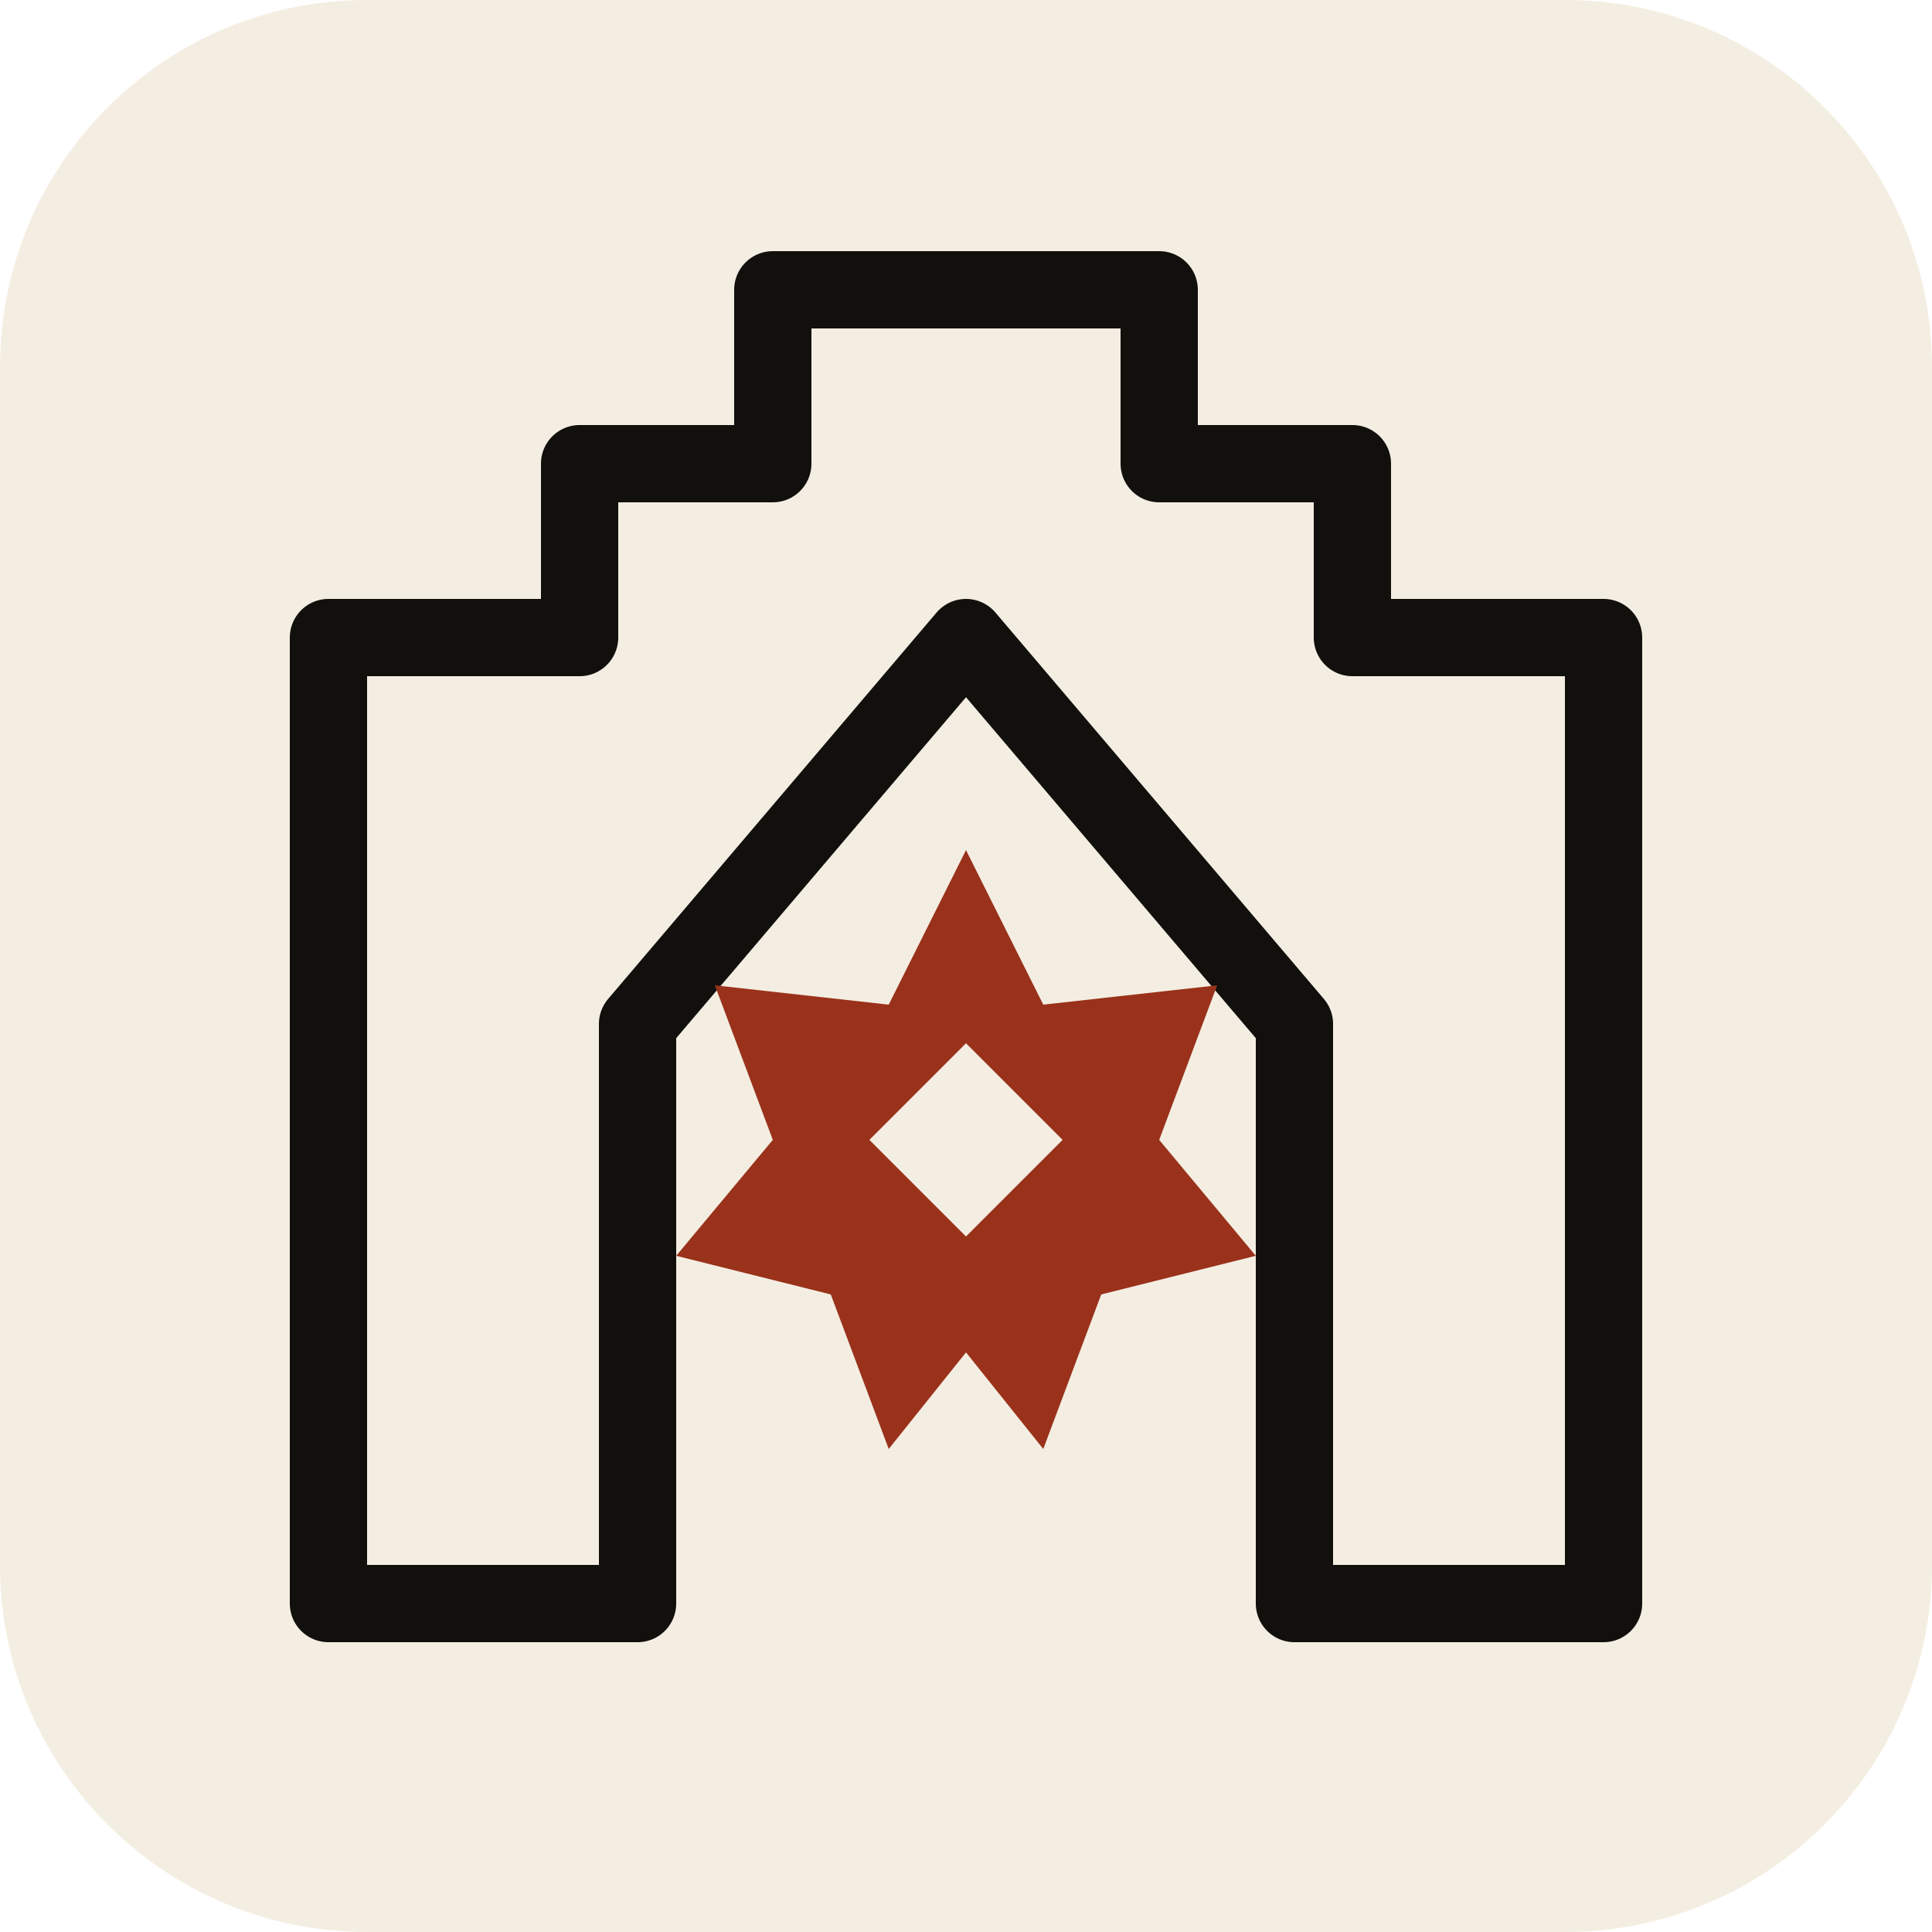
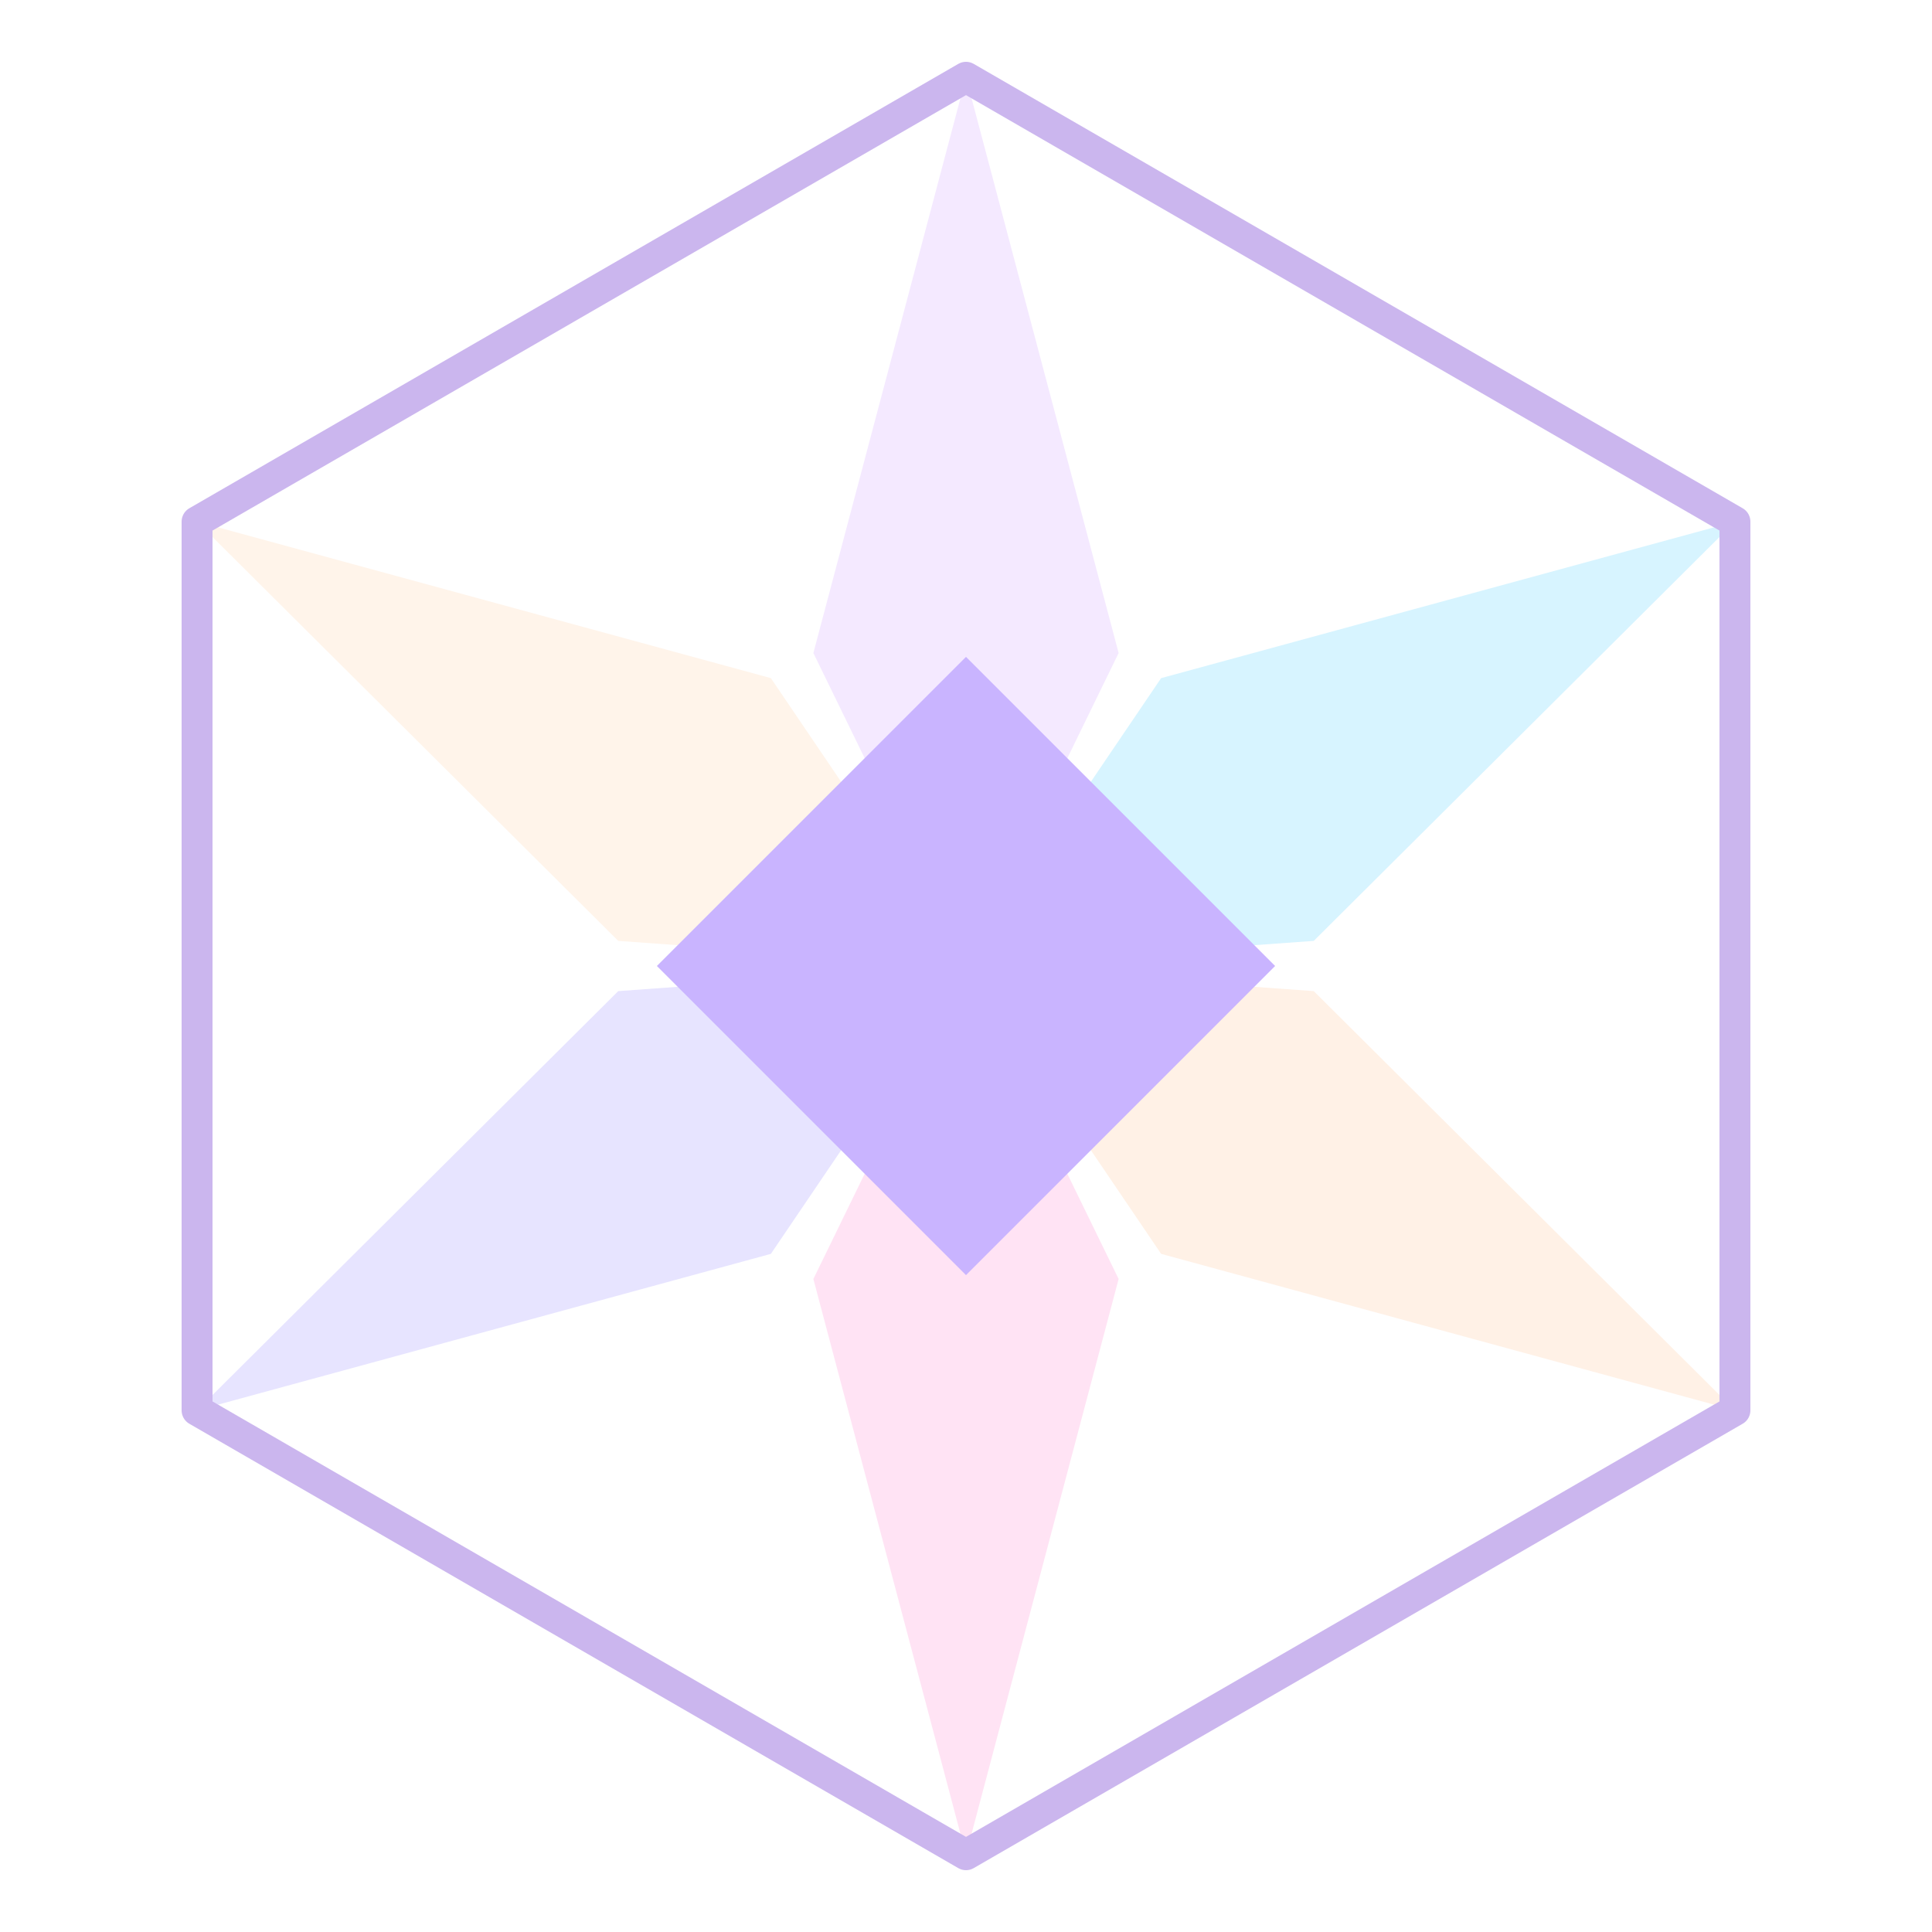
- <svg xmlns="http://www.w3.org/2000/svg" viewBox="0 0 100 100" role="img" aria-label="Al-Narjis AI">
-   <rect width="100" height="100" rx="19" fill="#f4eee2" />
-   <path d="M17 83V33H30V24H40V15H60V24H70V33H83V83H67V53L50 33 33 53V83Z" fill="none" stroke="#12100d" stroke-width="4" stroke-linejoin="round" />
-   <path d="M50 44 54 52 63 51 60 59 65 65 57 67 54 75 50 70 46 75 43 67 35 65 40 59 37 51 46 52Z M50 54 55 59 50 64 45 59Z" fill="#9a321b" fill-rule="evenodd" />
+ <svg xmlns="http://www.w3.org/2000/svg" viewBox="0 0 100 100" role="img" aria-label="شعار النرجس">
+   <path d="M50.0 4.0 L42.1 33.8 L50.0 50.0 L57.9 33.8 Z" fill="#f4e9ff" />
+   <path d="M89.8 27.0 L60.1 35.1 L50.0 50.0 L68.0 48.7 Z" fill="#d7f4ff" />
+   <path d="M89.8 73.0 L68.0 51.3 L50.0 50.0 L60.1 64.9 Z" fill="#fff1e6" />
+   <path d="M50.0 96.0 L57.9 66.2 L50.0 50.0 L42.1 66.2 Z" fill="#ffe3f4" />
+   <path d="M10.2 73.0 L39.9 64.9 L50.0 50.0 L32.0 51.3 Z" fill="#e7e4ff" />
+   <path d="M10.2 27.0 L32.0 48.7 L50.0 50.0 L39.9 35.1 Z" fill="#fff4ea" />
+   <path d="M50.0 34.0 L66.0 50.0 L50.0 66.0 L34.0 50.0 Z" fill="#c9b4ff" />
+   <path d="M50.0 4.0 L89.8 27.0 L89.8 73.0 L50.0 96.0 L10.2 73.0 L10.2 27.0 Z" fill="none" stroke="#cbb6ee" stroke-width="1.6" stroke-linejoin="round" />
</svg>
